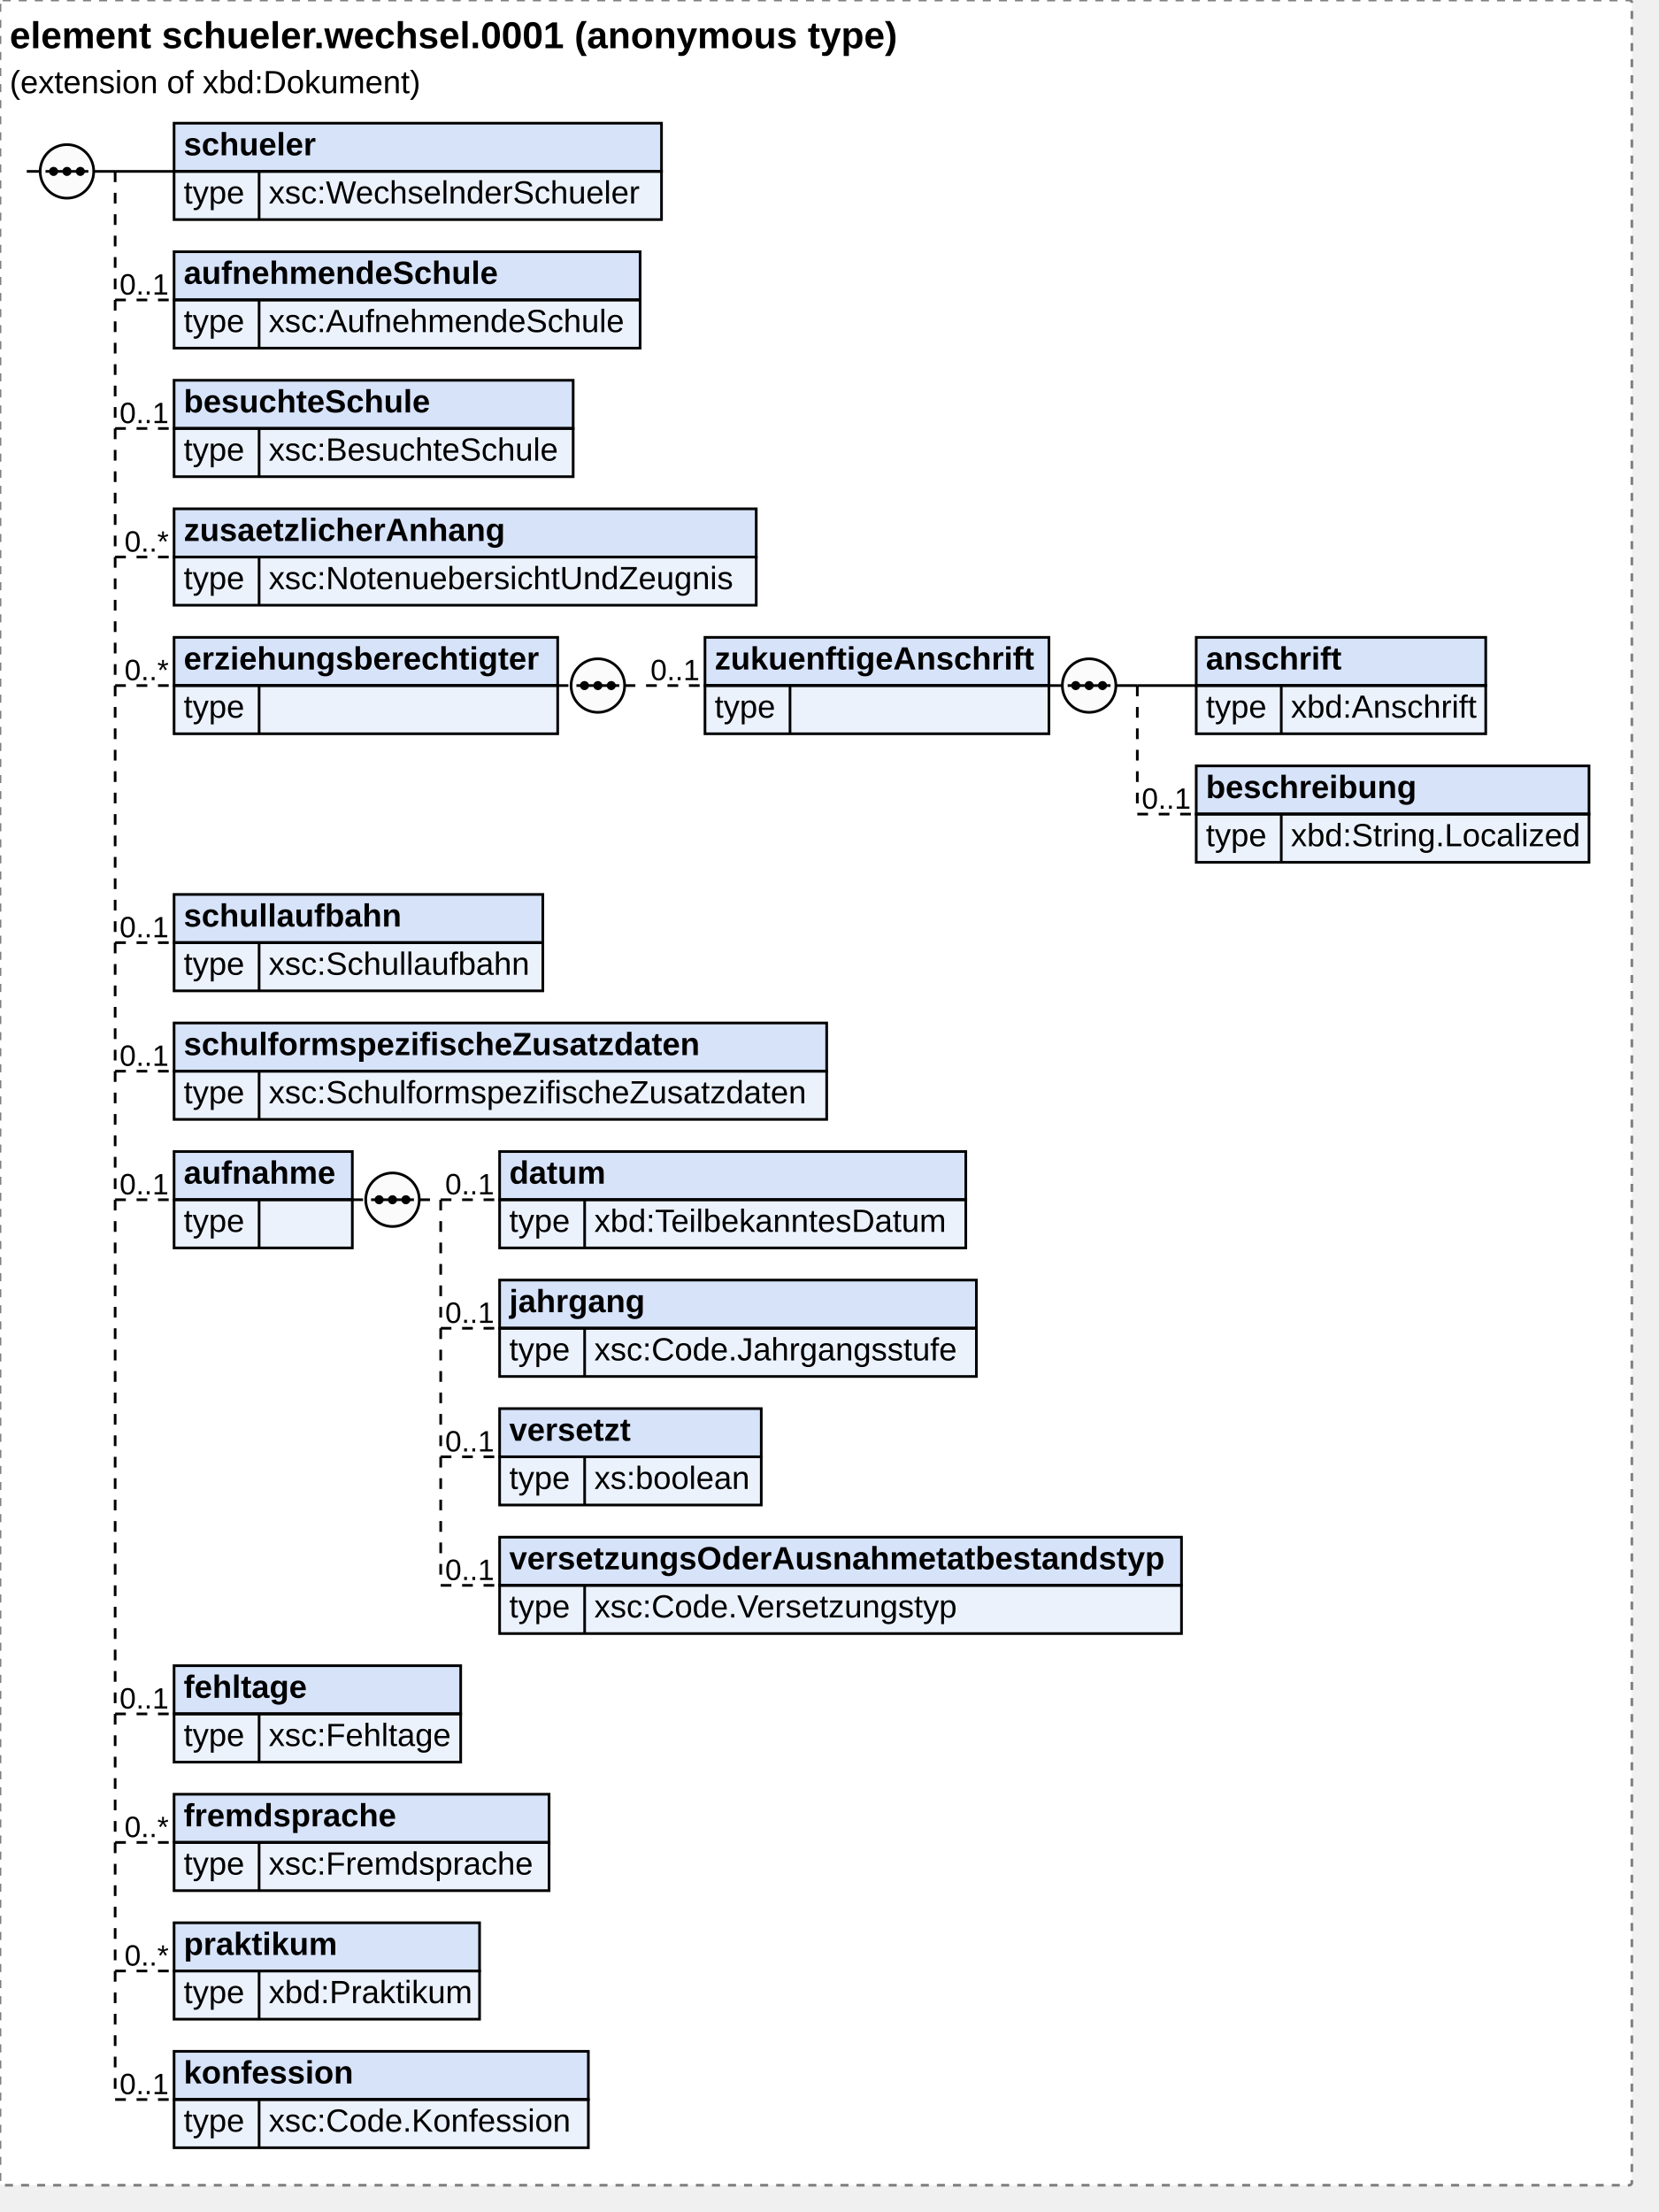
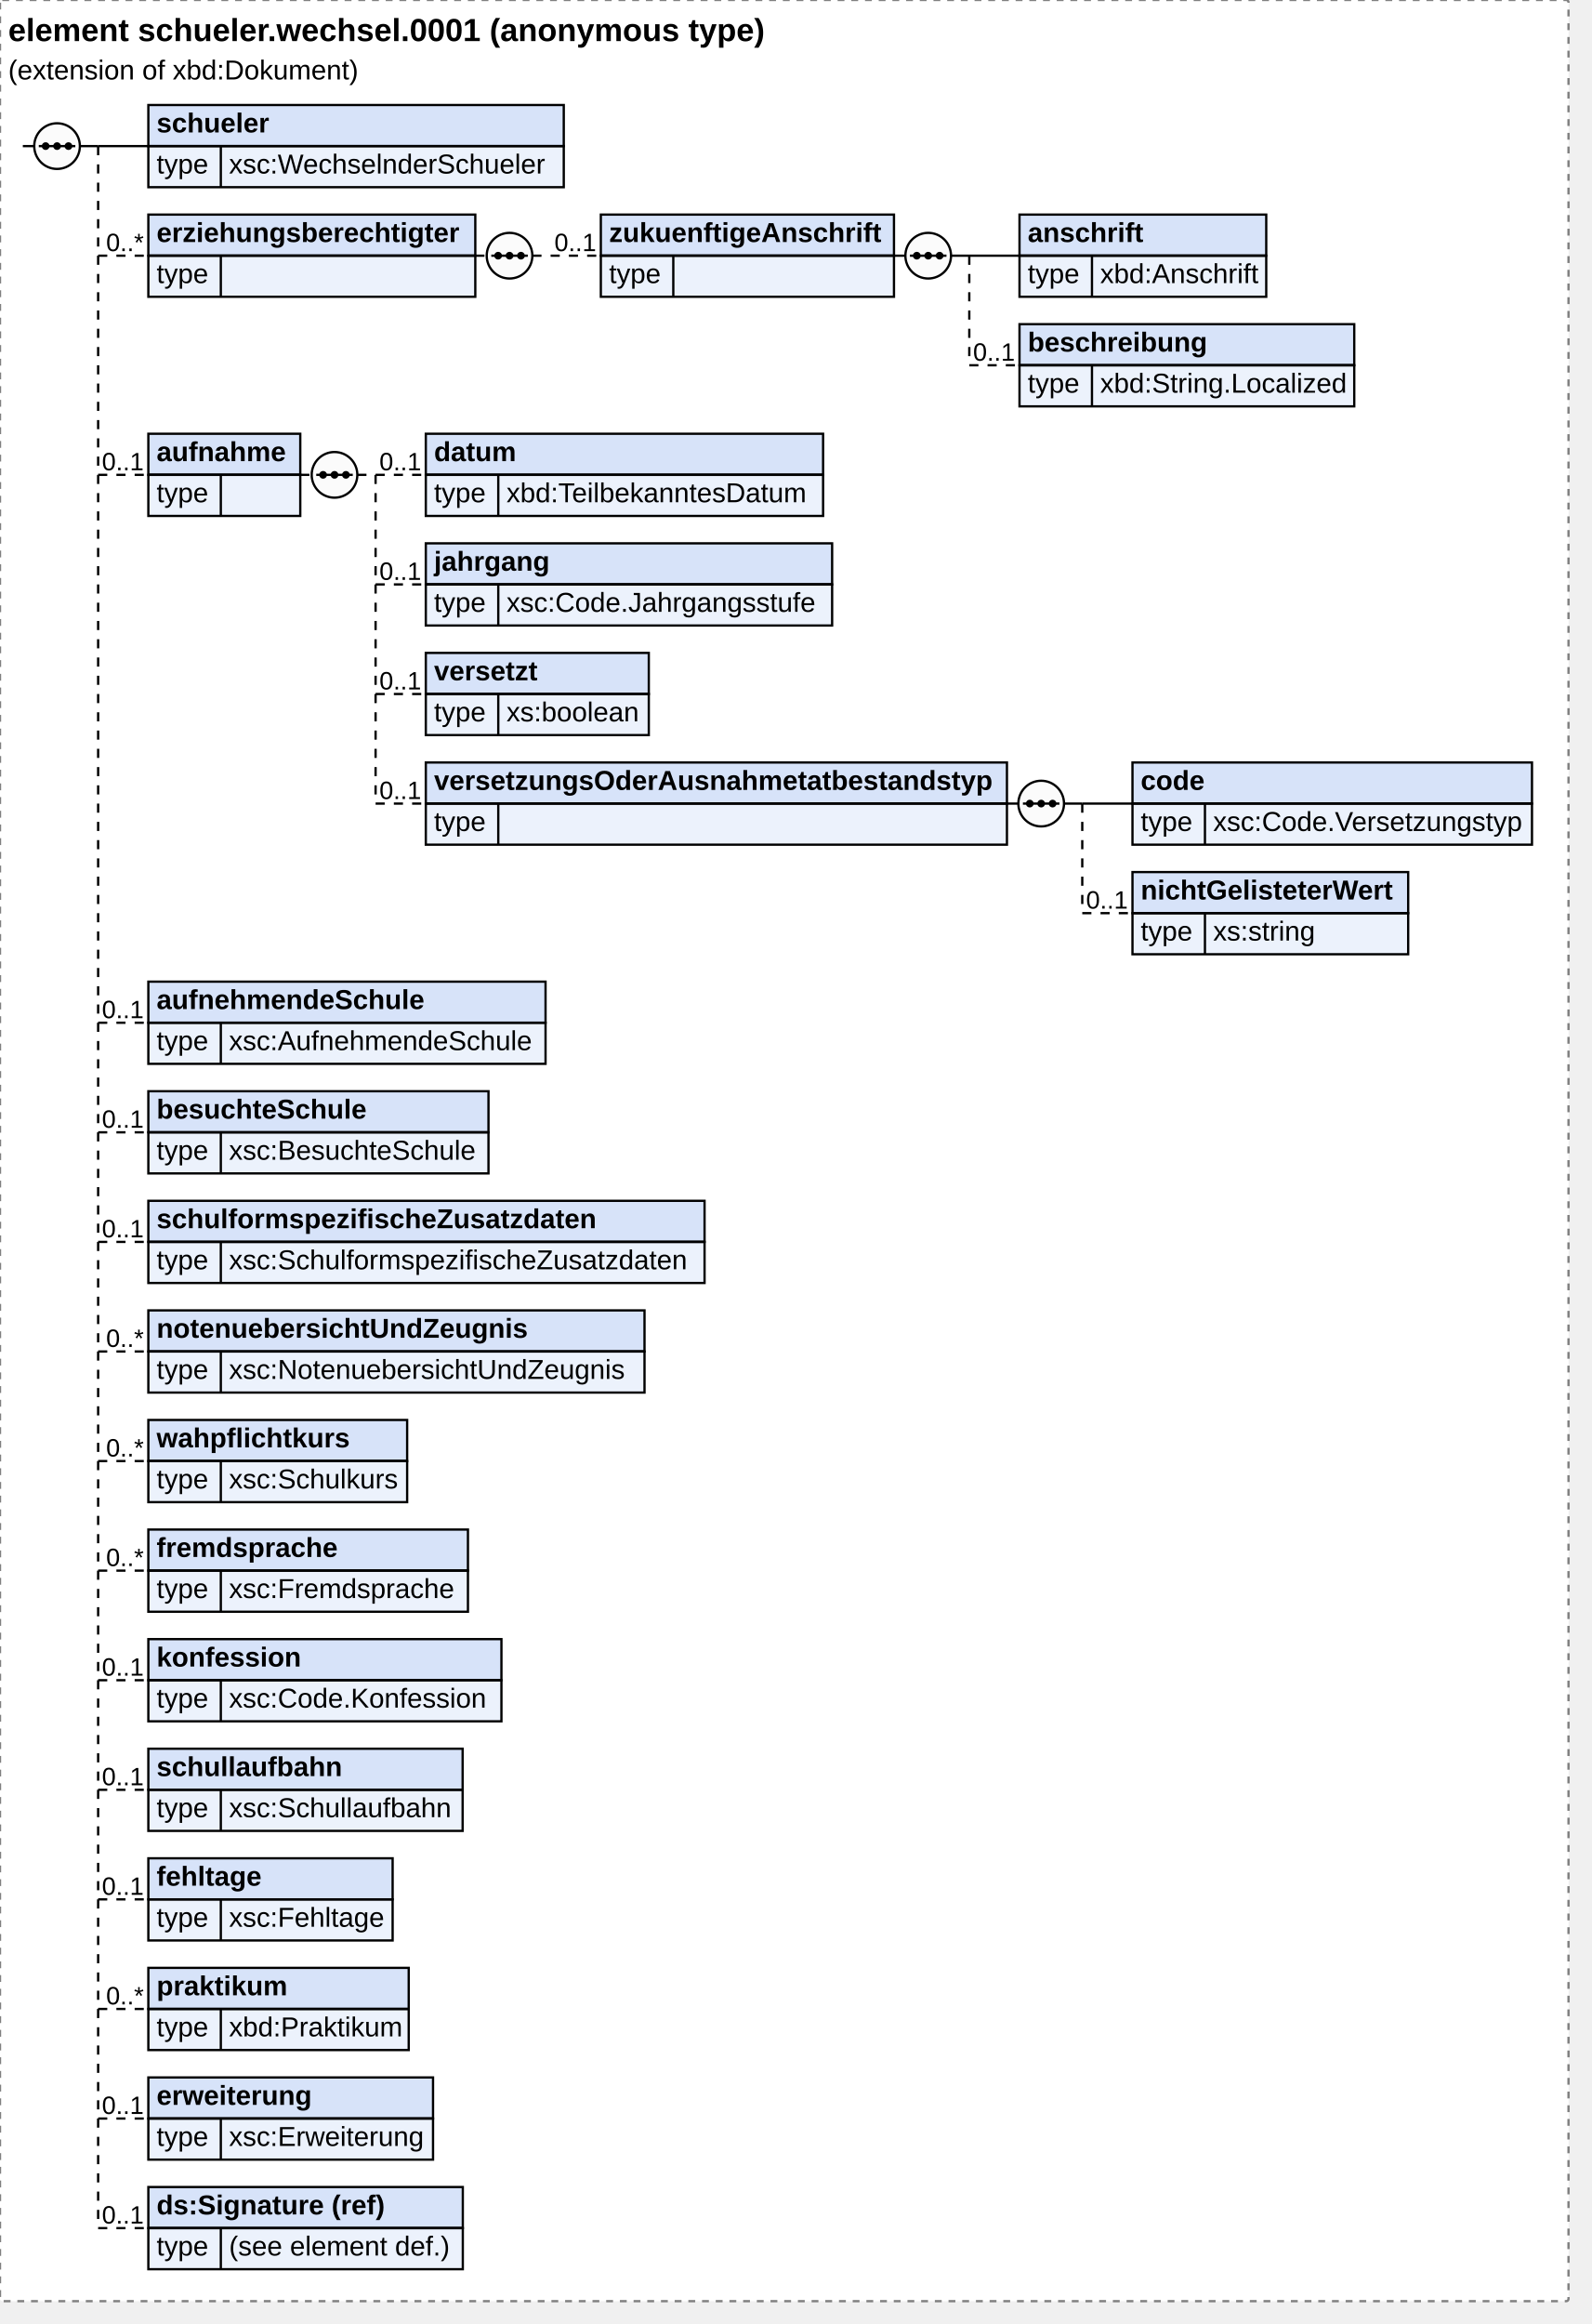
- <svg xmlns="http://www.w3.org/2000/svg" width="619.366" height="826">
+ <svg xmlns="http://www.w3.org/2000/svg" width="697.241" height="1018">
  <defs>
    <style type="text/css">
                        text {
                            font-family: 'Arial';
                            fill: black;
                        }
                        text.at {
                            font-family: 'Arial';
                            fill: rgb(242, 152, 0);
                        }
                        line {
                            stroke: black;
                        }
                        line.type-structure {
                            stroke: black;
                        }
                        line.type-structure-optional {
                            stroke: black;
                            stroke-dasharray: 4, 4;
                        }
                        rect.attribute-upper {
                            stroke: black;
                            fill: rgb(255, 239, 211);
                        }
                        rect.element-upper {
                            stroke: black;
                            fill: rgb(215, 227, 249);
                        }
                        rect.element-lower {
                            stroke: black;
                            fill: rgb(236, 242, 252);
                        }
                        a text {
                            fill: black;
                        } 
                    </style>
  </defs>
-   <rect width="609.366" height="816" stroke-dasharray="3,3" rx="1" ry="1" style="stroke: grey;fill: white;" />
+   <rect width="687.241" height="1008" stroke-dasharray="3,3" rx="1" ry="1" style="stroke: grey;fill: white;" />
  <text font-size="14" x="3.6" y="18" font-weight="bold">element schueler.wechsel.0001 (anonymous type)</text>
  <text font-size="12" x="3.6" y="34.8"> (extension of xbd:Dokument)</text>
  <g transform="translate(10,46)">
    <g transform="translate(55,0)">
      <rect width="182.016" height="18" class="element-upper" />
      <rect width="182.016" height="18" y="18" class="element-lower" />
      <text font-size="12" x="3.6" y="12" font-weight="bold">schueler</text>
      <line x1="0" y1="18" x2="182.016" y2="18" />
      <text font-size="12" fill="grey" x="3.6" y="30">type</text>
      <line x1="31.753" y1="18" x2="31.753" y2="36" />
      <text font-size="12" x="35.353" y="30">xsc:WechselnderSchueler</text>
      <g transform="translate(182.0156,0)" />
    </g>
    <line x1="33" y1="18" x2="55" y2="18" class="type-structure-required" />
    <text font-size="11" fill="black" x="53" y="16" text-anchor="end" />
    <line x1="33" y1="18" x2="33" y2="18" class="type-structure-required" />
    <g transform="translate(55,48)">
-       <rect width="174.031" height="18" class="element-upper" />
-       <rect width="174.031" height="18" y="18" class="element-lower" />
-       <text font-size="12" x="3.6" y="12" font-weight="bold">aufnehmendeSchule</text>
-       <line x1="0" y1="18" x2="174.031" y2="18" />
-       <text font-size="12" fill="grey" x="3.6" y="30">type</text>
-       <line x1="31.753" y1="18" x2="31.753" y2="36" />
-       <text font-size="12" x="35.353" y="30">xsc:AufnehmendeSchule</text>
-       <g transform="translate(174.0312,0)" />
-     </g>
-     <line x1="33" y1="66" x2="55" y2="66" class="type-structure-optional" />
-     <text font-size="11" fill="black" x="53" y="64" text-anchor="end">0..1</text>
-     <line x1="33" y1="18" x2="33" y2="66" class="type-structure-optional" />
-     <g transform="translate(55,96)">
-       <rect width="149.031" height="18" class="element-upper" />
-       <rect width="149.031" height="18" y="18" class="element-lower" />
-       <text font-size="12" x="3.6" y="12" font-weight="bold">besuchteSchule</text>
-       <line x1="0" y1="18" x2="149.031" y2="18" />
-       <text font-size="12" fill="grey" x="3.6" y="30">type</text>
-       <line x1="31.753" y1="18" x2="31.753" y2="36" />
-       <text font-size="12" x="35.353" y="30">xsc:BesuchteSchule</text>
-       <g transform="translate(149.0312,0)" />
-     </g>
-     <line x1="33" y1="114" x2="55" y2="114" class="type-structure-optional" />
-     <text font-size="11" fill="black" x="53" y="112" text-anchor="end">0..1</text>
-     <line x1="33" y1="66" x2="33" y2="114" class="type-structure-optional" />
-     <g transform="translate(55,144)">
-       <rect width="217.391" height="18" class="element-upper" />
-       <rect width="217.391" height="18" y="18" class="element-lower" />
-       <text font-size="12" x="3.6" y="12" font-weight="bold">zusaetzlicherAnhang</text>
-       <line x1="0" y1="18" x2="217.391" y2="18" />
-       <text font-size="12" fill="grey" x="3.6" y="30">type</text>
-       <line x1="31.753" y1="18" x2="31.753" y2="36" />
-       <text font-size="12" x="35.353" y="30">xsc:NotenuebersichtUndZeugnis</text>
-       <g transform="translate(217.3906,0)" />
-     </g>
-     <line x1="33" y1="162" x2="55" y2="162" class="type-structure-optional" />
-     <text font-size="11" fill="black" x="53" y="160" text-anchor="end">0..*</text>
-     <line x1="33" y1="114" x2="33" y2="162" class="type-structure-optional" />
-     <g transform="translate(55,192)">
      <rect width="143.253" height="18" class="element-upper" />
      <rect width="143.253" height="18" y="18" class="element-lower" />
      <text font-size="12" x="3.6" y="12" font-weight="bold">erziehungsberechtigter</text>
      <line x1="0" y1="18" x2="143.253" y2="18" />
      <text font-size="12" fill="grey" x="3.6" y="30">type</text>
      <line x1="31.753" y1="18" x2="31.753" y2="36" />
      <g transform="translate(143.2531,0)">
        <g transform="translate(55,0)">
          <rect width="128.441" height="18" class="element-upper" />
          <rect width="128.441" height="18" y="18" class="element-lower" />
          <text font-size="12" x="3.6" y="12" font-weight="bold">zukuenftigeAnschrift</text>
          <line x1="0" y1="18" x2="128.441" y2="18" />
          <text font-size="12" fill="grey" x="3.6" y="30">type</text>
          <line x1="31.753" y1="18" x2="31.753" y2="36" />
          <g transform="translate(128.4406,0)">
            <g transform="translate(55,0)">
              <rect width="108.109" height="18" class="element-upper" />
              <rect width="108.109" height="18" y="18" class="element-lower" />
              <text font-size="12" x="3.6" y="12" font-weight="bold">anschrift</text>
              <line x1="0" y1="18" x2="108.109" y2="18" />
              <text font-size="12" fill="grey" x="3.6" y="30">type</text>
              <line x1="31.753" y1="18" x2="31.753" y2="36" />
              <text font-size="12" x="35.353" y="30">xbd:Anschrift</text>
              <g transform="translate(108.1094,0)" />
            </g>
            <line x1="33" y1="18" x2="55" y2="18" class="type-structure-required" />
            <text font-size="11" fill="black" x="53" y="16" text-anchor="end" />
            <line x1="33" y1="18" x2="33" y2="18" class="type-structure-required" />
            <g transform="translate(55,48)">
              <rect width="146.672" height="18" class="element-upper" />
              <rect width="146.672" height="18" y="18" class="element-lower" />
              <text font-size="12" x="3.6" y="12" font-weight="bold">beschreibung</text>
              <line x1="0" y1="18" x2="146.672" y2="18" />
              <text font-size="12" fill="grey" x="3.6" y="30">type</text>
              <line x1="31.753" y1="18" x2="31.753" y2="36" />
              <text font-size="12" x="35.353" y="30">xbd:String.Localized</text>
              <g transform="translate(146.6719,0)" />
            </g>
            <line x1="33" y1="66" x2="55" y2="66" class="type-structure-optional" />
            <text font-size="11" fill="black" x="53" y="64" text-anchor="end">0..1</text>
            <line x1="33" y1="18" x2="33" y2="66" class="type-structure-optional" />
            <circle cx="15" cy="18" r="10" stroke="black" fill="rgb(251, 251, 251)" />
            <line x1="0" y1="18" x2="5" y2="18" class="type-structure-required" />
            <line x1="25" y1="18" x2="33" y2="18" class="type-structure-required" />
            <circle cx="10" cy="18" r="1.2" stroke="black" fill="black" />
            <circle cx="15" cy="18" r="1.2" stroke="black" fill="black" />
            <circle cx="20" cy="18" r="1.2" stroke="black" fill="black" />
            <line x1="7" y1="18" x2="23" y2="18" />
          </g>
        </g>
        <line x1="33" y1="18" x2="55" y2="18" class="type-structure-optional" />
        <text font-size="11" fill="black" x="53" y="16" text-anchor="end">0..1</text>
        <line x1="33" y1="18" x2="33" y2="18" class="type-structure-optional" />
        <circle cx="15" cy="18" r="10" stroke="black" fill="rgb(251, 251, 251)" />
        <line x1="0" y1="18" x2="5" y2="18" class="type-structure-optional" />
        <line x1="25" y1="18" x2="33" y2="18" class="type-structure-optional" />
        <circle cx="10" cy="18" r="1.2" stroke="black" fill="black" />
        <circle cx="15" cy="18" r="1.2" stroke="black" fill="black" />
        <circle cx="20" cy="18" r="1.2" stroke="black" fill="black" />
        <line x1="7" y1="18" x2="23" y2="18" />
      </g>
    </g>
-     <line x1="33" y1="210" x2="55" y2="210" class="type-structure-optional" />
-     <text font-size="11" fill="black" x="53" y="208" text-anchor="end">0..*</text>
-     <line x1="33" y1="162" x2="33" y2="210" class="type-structure-optional" />
-     <g transform="translate(55,288)">
-       <rect width="137.703" height="18" class="element-upper" />
-       <rect width="137.703" height="18" y="18" class="element-lower" />
-       <text font-size="12" x="3.6" y="12" font-weight="bold">schullaufbahn</text>
-       <line x1="0" y1="18" x2="137.703" y2="18" />
-       <text font-size="12" fill="grey" x="3.6" y="30">type</text>
-       <line x1="31.753" y1="18" x2="31.753" y2="36" />
-       <text font-size="12" x="35.353" y="30">xsc:Schullaufbahn</text>
-       <g transform="translate(137.7031,0)" />
-     </g>
-     <line x1="33" y1="306" x2="55" y2="306" class="type-structure-optional" />
-     <text font-size="11" fill="black" x="53" y="304" text-anchor="end">0..1</text>
-     <line x1="33" y1="210" x2="33" y2="306" class="type-structure-optional" />
-     <g transform="translate(55,336)">
-       <rect width="243.703" height="18" class="element-upper" />
-       <rect width="243.703" height="18" y="18" class="element-lower" />
-       <text font-size="12" x="3.6" y="12" font-weight="bold">schulformspezifischeZusatzdaten</text>
-       <line x1="0" y1="18" x2="243.703" y2="18" />
-       <text font-size="12" fill="grey" x="3.6" y="30">type</text>
-       <line x1="31.753" y1="18" x2="31.753" y2="36" />
-       <text font-size="12" x="35.353" y="30">xsc:SchulformspezifischeZusatzdaten</text>
-       <g transform="translate(243.7031,0)" />
-     </g>
-     <line x1="33" y1="354" x2="55" y2="354" class="type-structure-optional" />
-     <text font-size="11" fill="black" x="53" y="352" text-anchor="end">0..1</text>
-     <line x1="33" y1="306" x2="33" y2="354" class="type-structure-optional" />
-     <g transform="translate(55,384)">
+     <line x1="33" y1="66" x2="55" y2="66" class="type-structure-optional" />
+     <text font-size="11" fill="black" x="53" y="64" text-anchor="end">0..*</text>
+     <line x1="33" y1="18" x2="33" y2="66" class="type-structure-optional" />
+     <g transform="translate(55,144)">
      <rect width="66.566" height="18" class="element-upper" />
      <rect width="66.566" height="18" y="18" class="element-lower" />
      <text font-size="12" x="3.6" y="12" font-weight="bold">aufnahme</text>
      <line x1="0" y1="18" x2="66.566" y2="18" />
      <text font-size="12" fill="grey" x="3.6" y="30">type</text>
      <line x1="31.753" y1="18" x2="31.753" y2="36" />
      <g transform="translate(66.56562,0)">
        <g transform="translate(55,0)">
          <rect width="174.078" height="18" class="element-upper" />
          <rect width="174.078" height="18" y="18" class="element-lower" />
          <text font-size="12" x="3.6" y="12" font-weight="bold">datum</text>
          <line x1="0" y1="18" x2="174.078" y2="18" />
          <text font-size="12" fill="grey" x="3.6" y="30">type</text>
          <line x1="31.753" y1="18" x2="31.753" y2="36" />
          <text font-size="12" x="35.353" y="30">xbd:TeilbekanntesDatum</text>
          <g transform="translate(174.0781,0)" />
        </g>
        <line x1="33" y1="18" x2="55" y2="18" class="type-structure-optional" />
        <text font-size="11" fill="black" x="53" y="16" text-anchor="end">0..1</text>
        <line x1="33" y1="18" x2="33" y2="18" class="type-structure-optional" />
        <g transform="translate(55,48)">
          <rect width="178.031" height="18" class="element-upper" />
          <rect width="178.031" height="18" y="18" class="element-lower" />
          <text font-size="12" x="3.6" y="12" font-weight="bold">jahrgang</text>
          <line x1="0" y1="18" x2="178.031" y2="18" />
          <text font-size="12" fill="grey" x="3.6" y="30">type</text>
          <line x1="31.753" y1="18" x2="31.753" y2="36" />
          <text font-size="12" x="35.353" y="30">xsc:Code.Jahrgangsstufe</text>
          <g transform="translate(178.0312,0)" />
        </g>
        <line x1="33" y1="66" x2="55" y2="66" class="type-structure-optional" />
        <text font-size="11" fill="black" x="53" y="64" text-anchor="end">0..1</text>
        <line x1="33" y1="18" x2="33" y2="66" class="type-structure-optional" />
        <g transform="translate(55,96)">
          <rect width="97.703" height="18" class="element-upper" />
          <rect width="97.703" height="18" y="18" class="element-lower" />
          <text font-size="12" x="3.6" y="12" font-weight="bold">versetzt</text>
          <line x1="0" y1="18" x2="97.703" y2="18" />
          <text font-size="12" fill="grey" x="3.6" y="30">type</text>
          <line x1="31.753" y1="18" x2="31.753" y2="36" />
          <text font-size="12" x="35.353" y="30">xs:boolean</text>
          <g transform="translate(97.70312,0)" />
        </g>
        <line x1="33" y1="114" x2="55" y2="114" class="type-structure-optional" />
        <text font-size="11" fill="black" x="53" y="112" text-anchor="end">0..1</text>
        <line x1="33" y1="66" x2="33" y2="114" class="type-structure-optional" />
        <g transform="translate(55,144)">
          <rect width="254.628" height="18" class="element-upper" />
          <rect width="254.628" height="18" y="18" class="element-lower" />
          <text font-size="12" x="3.6" y="12" font-weight="bold">versetzungsOderAusnahmetatbestandstyp</text>
          <line x1="0" y1="18" x2="254.628" y2="18" />
          <text font-size="12" fill="grey" x="3.6" y="30">type</text>
          <line x1="31.753" y1="18" x2="31.753" y2="36" />
-           <text font-size="12" x="35.353" y="30">xsc:Code.Versetzungstyp</text>
-           <g transform="translate(254.6281,0)" />
+           <g transform="translate(254.6281,0)">
+             <g transform="translate(55,0)">
+               <rect width="175.047" height="18" class="element-upper" />
+               <rect width="175.047" height="18" y="18" class="element-lower" />
+               <text font-size="12" x="3.6" y="12" font-weight="bold">code</text>
+               <line x1="0" y1="18" x2="175.047" y2="18" />
+               <text font-size="12" fill="grey" x="3.6" y="30">type</text>
+               <line x1="31.753" y1="18" x2="31.753" y2="36" />
+               <text font-size="12" x="35.353" y="30">xsc:Code.Versetzungstyp</text>
+               <g transform="translate(175.0469,0)" />
+             </g>
+             <line x1="33" y1="18" x2="55" y2="18" class="type-structure-required" />
+             <text font-size="11" fill="black" x="53" y="16" text-anchor="end" />
+             <line x1="33" y1="18" x2="33" y2="18" class="type-structure-required" />
+             <g transform="translate(55,48)">
+               <rect width="120.8" height="18" class="element-upper" />
+               <rect width="120.8" height="18" y="18" class="element-lower" />
+               <text font-size="12" x="3.6" y="12" font-weight="bold">nichtGelisteterWert</text>
+               <line x1="0" y1="18" x2="120.8" y2="18" />
+               <text font-size="12" fill="grey" x="3.6" y="30">type</text>
+               <line x1="31.753" y1="18" x2="31.753" y2="36" />
+               <text font-size="12" x="35.353" y="30">xs:string</text>
+               <g transform="translate(120.8,0)" />
+             </g>
+             <line x1="33" y1="66" x2="55" y2="66" class="type-structure-optional" />
+             <text font-size="11" fill="black" x="53" y="64" text-anchor="end">0..1</text>
+             <line x1="33" y1="18" x2="33" y2="66" class="type-structure-optional" />
+             <circle cx="15" cy="18" r="10" stroke="black" fill="rgb(251, 251, 251)" />
+             <line x1="0" y1="18" x2="5" y2="18" class="type-structure-required" />
+             <line x1="25" y1="18" x2="33" y2="18" class="type-structure-required" />
+             <circle cx="10" cy="18" r="1.2" stroke="black" fill="black" />
+             <circle cx="15" cy="18" r="1.2" stroke="black" fill="black" />
+             <circle cx="20" cy="18" r="1.2" stroke="black" fill="black" />
+             <line x1="7" y1="18" x2="23" y2="18" />
+           </g>
        </g>
        <line x1="33" y1="162" x2="55" y2="162" class="type-structure-optional" />
        <text font-size="11" fill="black" x="53" y="160" text-anchor="end">0..1</text>
        <line x1="33" y1="114" x2="33" y2="162" class="type-structure-optional" />
        <circle cx="15" cy="18" r="10" stroke="black" fill="rgb(251, 251, 251)" />
        <line x1="0" y1="18" x2="5" y2="18" class="type-structure-optional" />
        <line x1="25" y1="18" x2="33" y2="18" class="type-structure-optional" />
        <circle cx="10" cy="18" r="1.2" stroke="black" fill="black" />
        <circle cx="15" cy="18" r="1.2" stroke="black" fill="black" />
        <circle cx="20" cy="18" r="1.2" stroke="black" fill="black" />
        <line x1="7" y1="18" x2="23" y2="18" />
      </g>
    </g>
+     <line x1="33" y1="162" x2="55" y2="162" class="type-structure-optional" />
+     <text font-size="11" fill="black" x="53" y="160" text-anchor="end">0..1</text>
+     <line x1="33" y1="66" x2="33" y2="162" class="type-structure-optional" />
+     <g transform="translate(55,384)">
+       <rect width="174.031" height="18" class="element-upper" />
+       <rect width="174.031" height="18" y="18" class="element-lower" />
+       <text font-size="12" x="3.6" y="12" font-weight="bold">aufnehmendeSchule</text>
+       <line x1="0" y1="18" x2="174.031" y2="18" />
+       <text font-size="12" fill="grey" x="3.6" y="30">type</text>
+       <line x1="31.753" y1="18" x2="31.753" y2="36" />
+       <text font-size="12" x="35.353" y="30">xsc:AufnehmendeSchule</text>
+       <g transform="translate(174.0312,0)" />
+     </g>
    <line x1="33" y1="402" x2="55" y2="402" class="type-structure-optional" />
    <text font-size="11" fill="black" x="53" y="400" text-anchor="end">0..1</text>
-     <line x1="33" y1="354" x2="33" y2="402" class="type-structure-optional" />
+     <line x1="33" y1="162" x2="33" y2="402" class="type-structure-optional" />
+     <g transform="translate(55,432)">
+       <rect width="149.031" height="18" class="element-upper" />
+       <rect width="149.031" height="18" y="18" class="element-lower" />
+       <text font-size="12" x="3.6" y="12" font-weight="bold">besuchteSchule</text>
+       <line x1="0" y1="18" x2="149.031" y2="18" />
+       <text font-size="12" fill="grey" x="3.6" y="30">type</text>
+       <line x1="31.753" y1="18" x2="31.753" y2="36" />
+       <text font-size="12" x="35.353" y="30">xsc:BesuchteSchule</text>
+       <g transform="translate(149.0312,0)" />
+     </g>
+     <line x1="33" y1="450" x2="55" y2="450" class="type-structure-optional" />
+     <text font-size="11" fill="black" x="53" y="448" text-anchor="end">0..1</text>
+     <line x1="33" y1="402" x2="33" y2="450" class="type-structure-optional" />
+     <g transform="translate(55,480)">
+       <rect width="243.703" height="18" class="element-upper" />
+       <rect width="243.703" height="18" y="18" class="element-lower" />
+       <text font-size="12" x="3.6" y="12" font-weight="bold">schulformspezifischeZusatzdaten</text>
+       <line x1="0" y1="18" x2="243.703" y2="18" />
+       <text font-size="12" fill="grey" x="3.6" y="30">type</text>
+       <line x1="31.753" y1="18" x2="31.753" y2="36" />
+       <text font-size="12" x="35.353" y="30">xsc:SchulformspezifischeZusatzdaten</text>
+       <g transform="translate(243.7031,0)" />
+     </g>
+     <line x1="33" y1="498" x2="55" y2="498" class="type-structure-optional" />
+     <text font-size="11" fill="black" x="53" y="496" text-anchor="end">0..1</text>
+     <line x1="33" y1="450" x2="33" y2="498" class="type-structure-optional" />
+     <g transform="translate(55,528)">
+       <rect width="217.391" height="18" class="element-upper" />
+       <rect width="217.391" height="18" y="18" class="element-lower" />
+       <text font-size="12" x="3.6" y="12" font-weight="bold">notenuebersichtUndZeugnis</text>
+       <line x1="0" y1="18" x2="217.391" y2="18" />
+       <text font-size="12" fill="grey" x="3.6" y="30">type</text>
+       <line x1="31.753" y1="18" x2="31.753" y2="36" />
+       <text font-size="12" x="35.353" y="30">xsc:NotenuebersichtUndZeugnis</text>
+       <g transform="translate(217.3906,0)" />
+     </g>
+     <line x1="33" y1="546" x2="55" y2="546" class="type-structure-optional" />
+     <text font-size="11" fill="black" x="53" y="544" text-anchor="end">0..*</text>
+     <line x1="33" y1="498" x2="33" y2="546" class="type-structure-optional" />
    <g transform="translate(55,576)">
-       <rect width="107.031" height="18" class="element-upper" />
-       <rect width="107.031" height="18" y="18" class="element-lower" />
-       <text font-size="12" x="3.6" y="12" font-weight="bold">fehltage</text>
-       <line x1="0" y1="18" x2="107.031" y2="18" />
-       <text font-size="12" fill="grey" x="3.6" y="30">type</text>
-       <line x1="31.753" y1="18" x2="31.753" y2="36" />
-       <text font-size="12" x="35.353" y="30">xsc:Fehltage</text>
-       <g transform="translate(107.0312,0)" />
+       <rect width="113.391" height="18" class="element-upper" />
+       <rect width="113.391" height="18" y="18" class="element-lower" />
+       <text font-size="12" x="3.6" y="12" font-weight="bold">wahpflichtkurs</text>
+       <line x1="0" y1="18" x2="113.391" y2="18" />
+       <text font-size="12" fill="grey" x="3.6" y="30">type</text>
+       <line x1="31.753" y1="18" x2="31.753" y2="36" />
+       <text font-size="12" x="35.353" y="30">xsc:Schulkurs</text>
+       <g transform="translate(113.3906,0)" />
    </g>
    <line x1="33" y1="594" x2="55" y2="594" class="type-structure-optional" />
-     <text font-size="11" fill="black" x="53" y="592" text-anchor="end">0..1</text>
-     <line x1="33" y1="402" x2="33" y2="594" class="type-structure-optional" />
+     <text font-size="11" fill="black" x="53" y="592" text-anchor="end">0..*</text>
+     <line x1="33" y1="546" x2="33" y2="594" class="type-structure-optional" />
    <g transform="translate(55,624)">
      <rect width="140.031" height="18" class="element-upper" />
      <rect width="140.031" height="18" y="18" class="element-lower" />
      <text font-size="12" x="3.6" y="12" font-weight="bold">fremdsprache</text>
      <line x1="0" y1="18" x2="140.031" y2="18" />
      <text font-size="12" fill="grey" x="3.6" y="30">type</text>
      <line x1="31.753" y1="18" x2="31.753" y2="36" />
      <text font-size="12" x="35.353" y="30">xsc:Fremdsprache</text>
      <g transform="translate(140.0312,0)" />
    </g>
    <line x1="33" y1="642" x2="55" y2="642" class="type-structure-optional" />
    <text font-size="11" fill="black" x="53" y="640" text-anchor="end">0..*</text>
    <line x1="33" y1="594" x2="33" y2="642" class="type-structure-optional" />
    <g transform="translate(55,672)">
+       <rect width="154.703" height="18" class="element-upper" />
+       <rect width="154.703" height="18" y="18" class="element-lower" />
+       <text font-size="12" x="3.6" y="12" font-weight="bold">konfession</text>
+       <line x1="0" y1="18" x2="154.703" y2="18" />
+       <text font-size="12" fill="grey" x="3.6" y="30">type</text>
+       <line x1="31.753" y1="18" x2="31.753" y2="36" />
+       <text font-size="12" x="35.353" y="30">xsc:Code.Konfession</text>
+       <g transform="translate(154.7031,0)" />
+     </g>
+     <line x1="33" y1="690" x2="55" y2="690" class="type-structure-optional" />
+     <text font-size="11" fill="black" x="53" y="688" text-anchor="end">0..1</text>
+     <line x1="33" y1="642" x2="33" y2="690" class="type-structure-optional" />
+     <g transform="translate(55,720)">
+       <rect width="137.703" height="18" class="element-upper" />
+       <rect width="137.703" height="18" y="18" class="element-lower" />
+       <text font-size="12" x="3.6" y="12" font-weight="bold">schullaufbahn</text>
+       <line x1="0" y1="18" x2="137.703" y2="18" />
+       <text font-size="12" fill="grey" x="3.6" y="30">type</text>
+       <line x1="31.753" y1="18" x2="31.753" y2="36" />
+       <text font-size="12" x="35.353" y="30">xsc:Schullaufbahn</text>
+       <g transform="translate(137.7031,0)" />
+     </g>
+     <line x1="33" y1="738" x2="55" y2="738" class="type-structure-optional" />
+     <text font-size="11" fill="black" x="53" y="736" text-anchor="end">0..1</text>
+     <line x1="33" y1="690" x2="33" y2="738" class="type-structure-optional" />
+     <g transform="translate(55,768)">
+       <rect width="107.031" height="18" class="element-upper" />
+       <rect width="107.031" height="18" y="18" class="element-lower" />
+       <text font-size="12" x="3.6" y="12" font-weight="bold">fehltage</text>
+       <line x1="0" y1="18" x2="107.031" y2="18" />
+       <text font-size="12" fill="grey" x="3.6" y="30">type</text>
+       <line x1="31.753" y1="18" x2="31.753" y2="36" />
+       <text font-size="12" x="35.353" y="30">xsc:Fehltage</text>
+       <g transform="translate(107.0312,0)" />
+     </g>
+     <line x1="33" y1="786" x2="55" y2="786" class="type-structure-optional" />
+     <text font-size="11" fill="black" x="53" y="784" text-anchor="end">0..1</text>
+     <line x1="33" y1="738" x2="33" y2="786" class="type-structure-optional" />
+     <g transform="translate(55,816)">
      <rect width="114.078" height="18" class="element-upper" />
      <rect width="114.078" height="18" y="18" class="element-lower" />
      <text font-size="12" x="3.6" y="12" font-weight="bold">praktikum</text>
      <line x1="0" y1="18" x2="114.078" y2="18" />
      <text font-size="12" fill="grey" x="3.6" y="30">type</text>
      <line x1="31.753" y1="18" x2="31.753" y2="36" />
      <text font-size="12" x="35.353" y="30">xbd:Praktikum</text>
      <g transform="translate(114.0781,0)" />
    </g>
-     <line x1="33" y1="690" x2="55" y2="690" class="type-structure-optional" />
-     <text font-size="11" fill="black" x="53" y="688" text-anchor="end">0..*</text>
-     <line x1="33" y1="642" x2="33" y2="690" class="type-structure-optional" />
-     <g transform="translate(55,720)">
-       <rect width="154.703" height="18" class="element-upper" />
-       <rect width="154.703" height="18" y="18" class="element-lower" />
-       <text font-size="12" x="3.6" y="12" font-weight="bold">konfession</text>
-       <line x1="0" y1="18" x2="154.703" y2="18" />
-       <text font-size="12" fill="grey" x="3.6" y="30">type</text>
-       <line x1="31.753" y1="18" x2="31.753" y2="36" />
-       <text font-size="12" x="35.353" y="30">xsc:Code.Konfession</text>
-       <g transform="translate(154.7031,0)" />
-     </g>
-     <line x1="33" y1="738" x2="55" y2="738" class="type-structure-optional" />
-     <text font-size="11" fill="black" x="53" y="736" text-anchor="end">0..1</text>
-     <line x1="33" y1="690" x2="33" y2="738" class="type-structure-optional" />
+     <line x1="33" y1="834" x2="55" y2="834" class="type-structure-optional" />
+     <text font-size="11" fill="black" x="53" y="832" text-anchor="end">0..*</text>
+     <line x1="33" y1="786" x2="33" y2="834" class="type-structure-optional" />
+     <g transform="translate(55,864)">
+       <rect width="124.734" height="18" class="element-upper" />
+       <rect width="124.734" height="18" y="18" class="element-lower" />
+       <text font-size="12" x="3.6" y="12" font-weight="bold">erweiterung</text>
+       <line x1="0" y1="18" x2="124.734" y2="18" />
+       <text font-size="12" fill="grey" x="3.6" y="30">type</text>
+       <line x1="31.753" y1="18" x2="31.753" y2="36" />
+       <text font-size="12" x="35.353" y="30">xsc:Erweiterung</text>
+       <g transform="translate(124.7344,0)" />
+     </g>
+     <line x1="33" y1="882" x2="55" y2="882" class="type-structure-optional" />
+     <text font-size="11" fill="black" x="53" y="880" text-anchor="end">0..1</text>
+     <line x1="33" y1="834" x2="33" y2="882" class="type-structure-optional" />
+     <g transform="translate(55,912)">
+       <rect width="137.781" height="18" class="element-upper" />
+       <rect width="137.781" height="18" y="18" class="element-lower" />
+       <text font-size="12" x="3.6" y="12" font-weight="bold">ds:Signature (ref)</text>
+       <line x1="0" y1="18" x2="137.781" y2="18" />
+       <text font-size="12" fill="grey" x="3.6" y="30">type</text>
+       <line x1="31.753" y1="18" x2="31.753" y2="36" />
+       <text font-size="12" x="35.353" y="30">(see element def.)</text>
+       <g transform="translate(137.7812,0)" />
+     </g>
+     <line x1="33" y1="930" x2="55" y2="930" class="type-structure-optional" />
+     <text font-size="11" fill="black" x="53" y="928" text-anchor="end">0..1</text>
+     <line x1="33" y1="882" x2="33" y2="930" class="type-structure-optional" />
    <circle cx="15" cy="18" r="10" stroke="black" fill="rgb(251, 251, 251)" />
    <line x1="0" y1="18" x2="5" y2="18" class="type-structure-required" />
    <line x1="25" y1="18" x2="33" y2="18" class="type-structure-required" />
    <circle cx="10" cy="18" r="1.2" stroke="black" fill="black" />
    <circle cx="15" cy="18" r="1.2" stroke="black" fill="black" />
    <circle cx="20" cy="18" r="1.2" stroke="black" fill="black" />
    <line x1="7" y1="18" x2="23" y2="18" />
  </g>
</svg>
